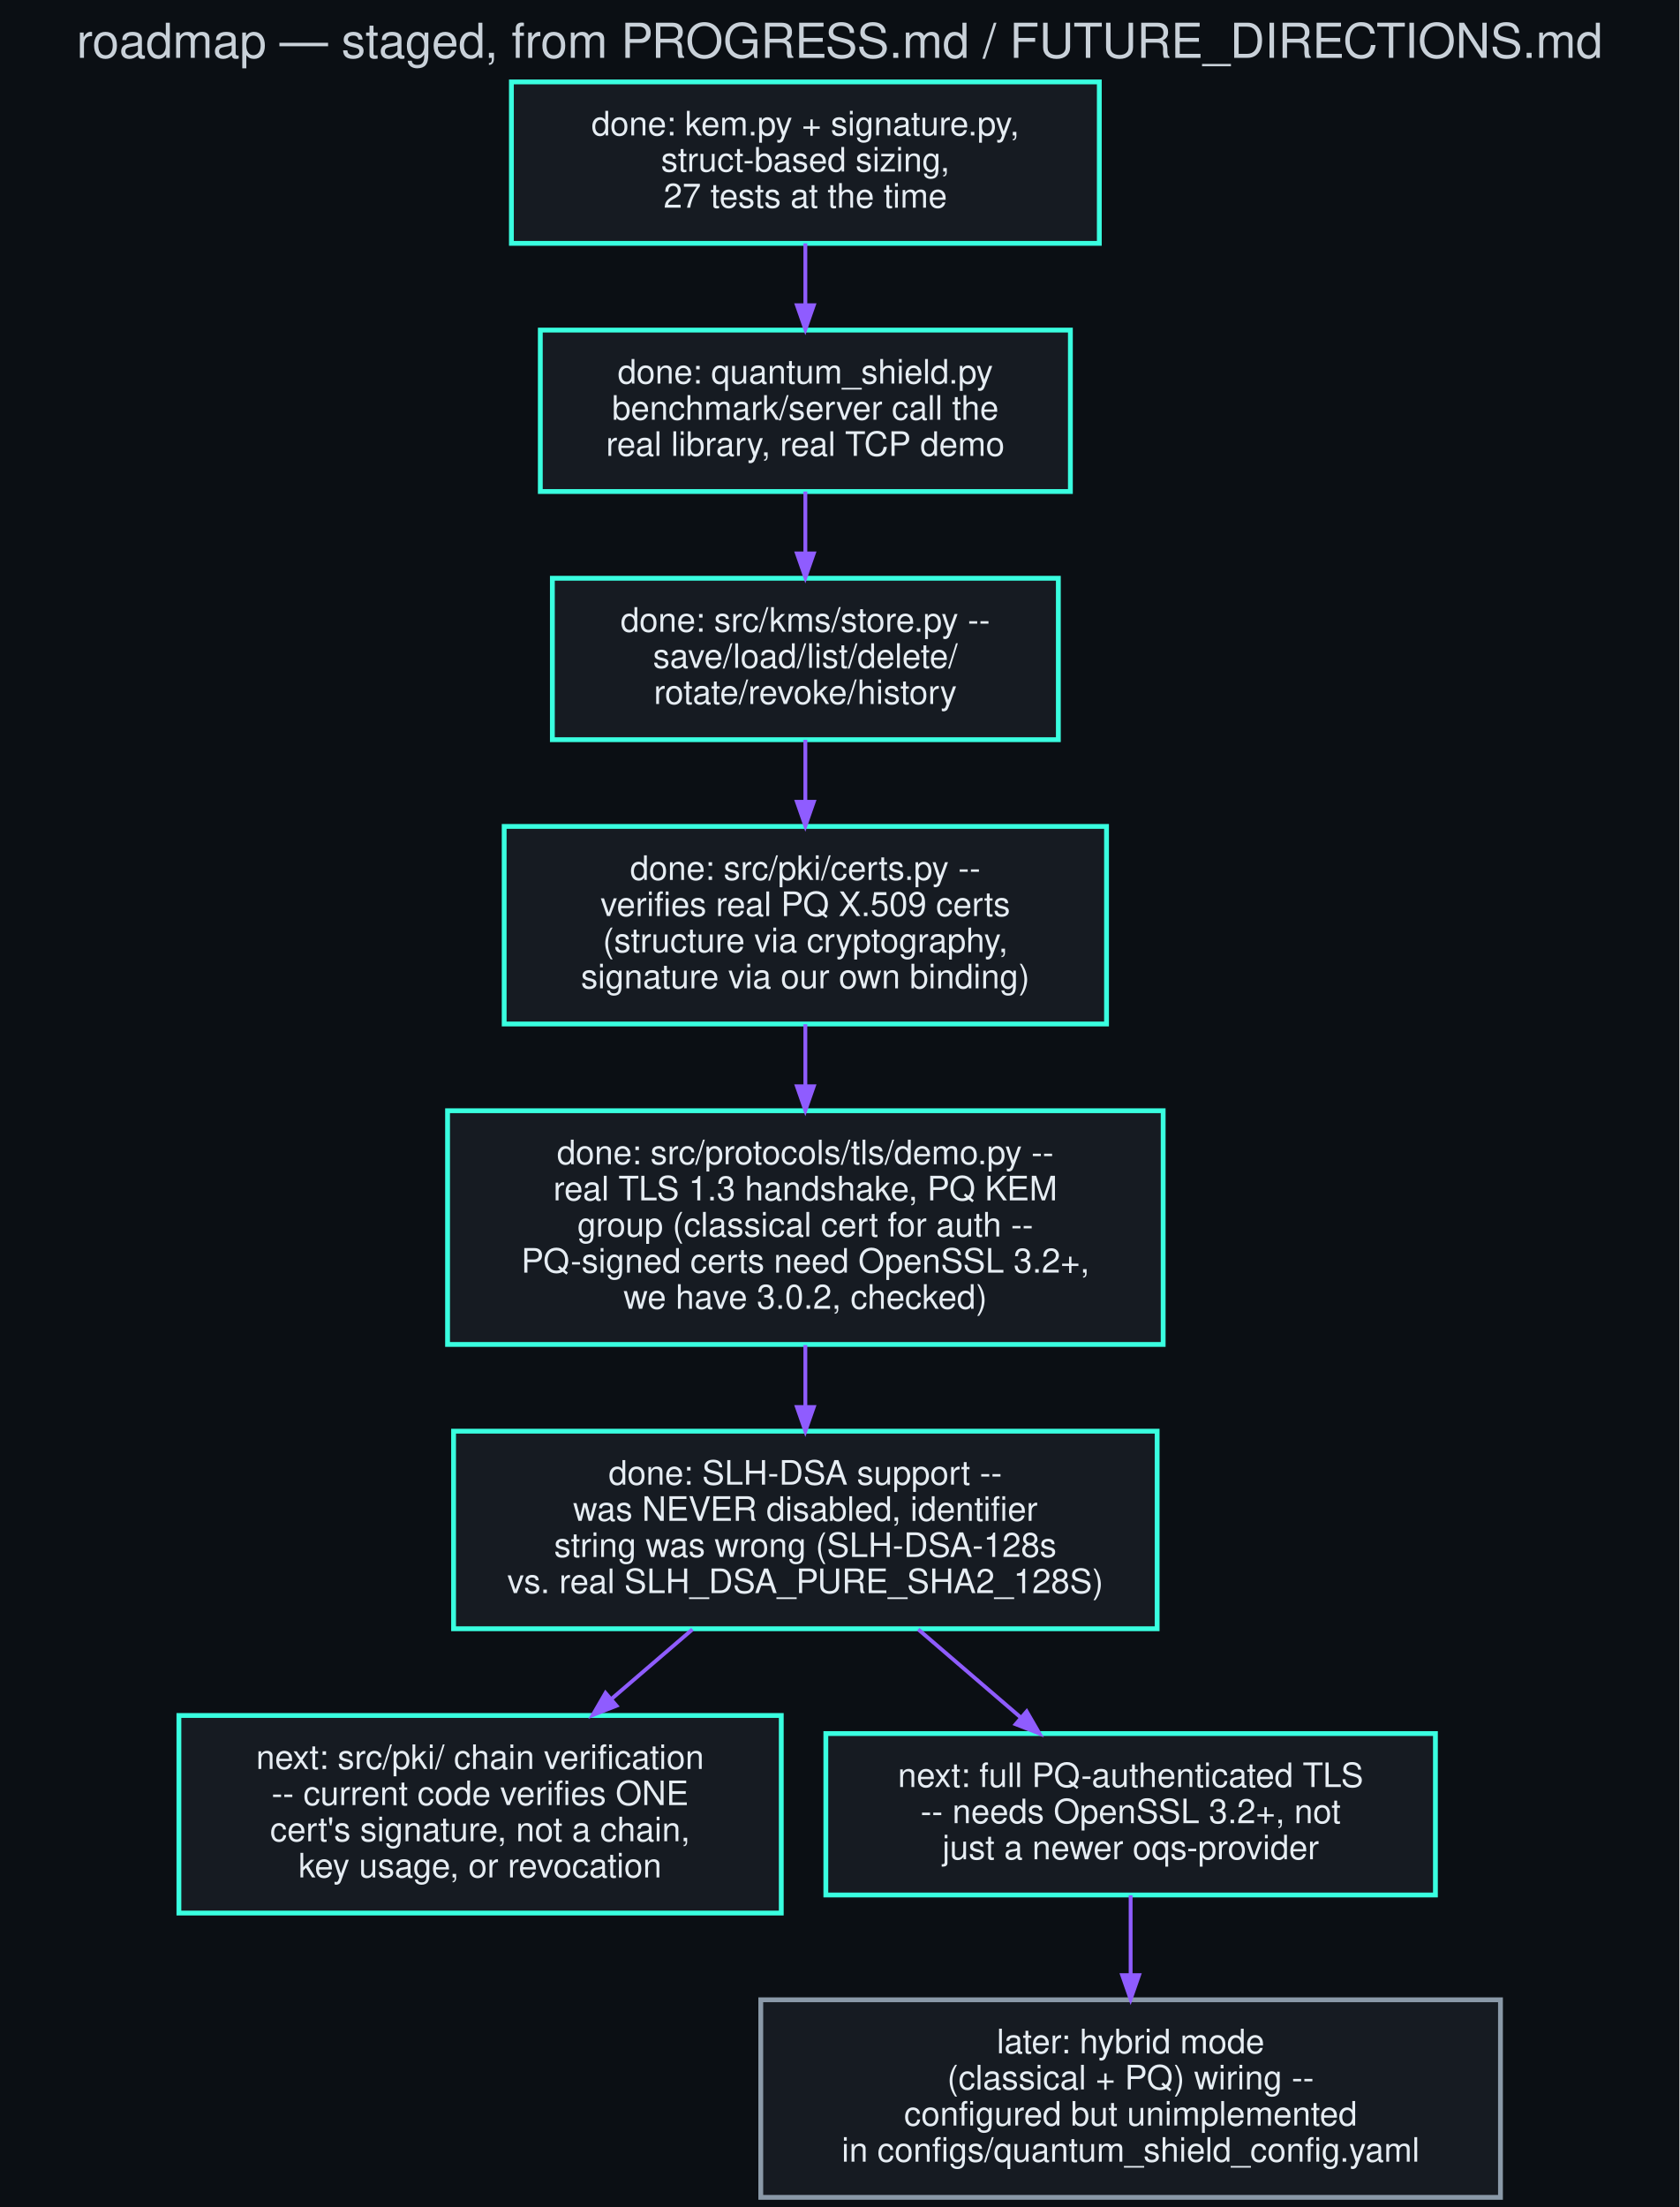
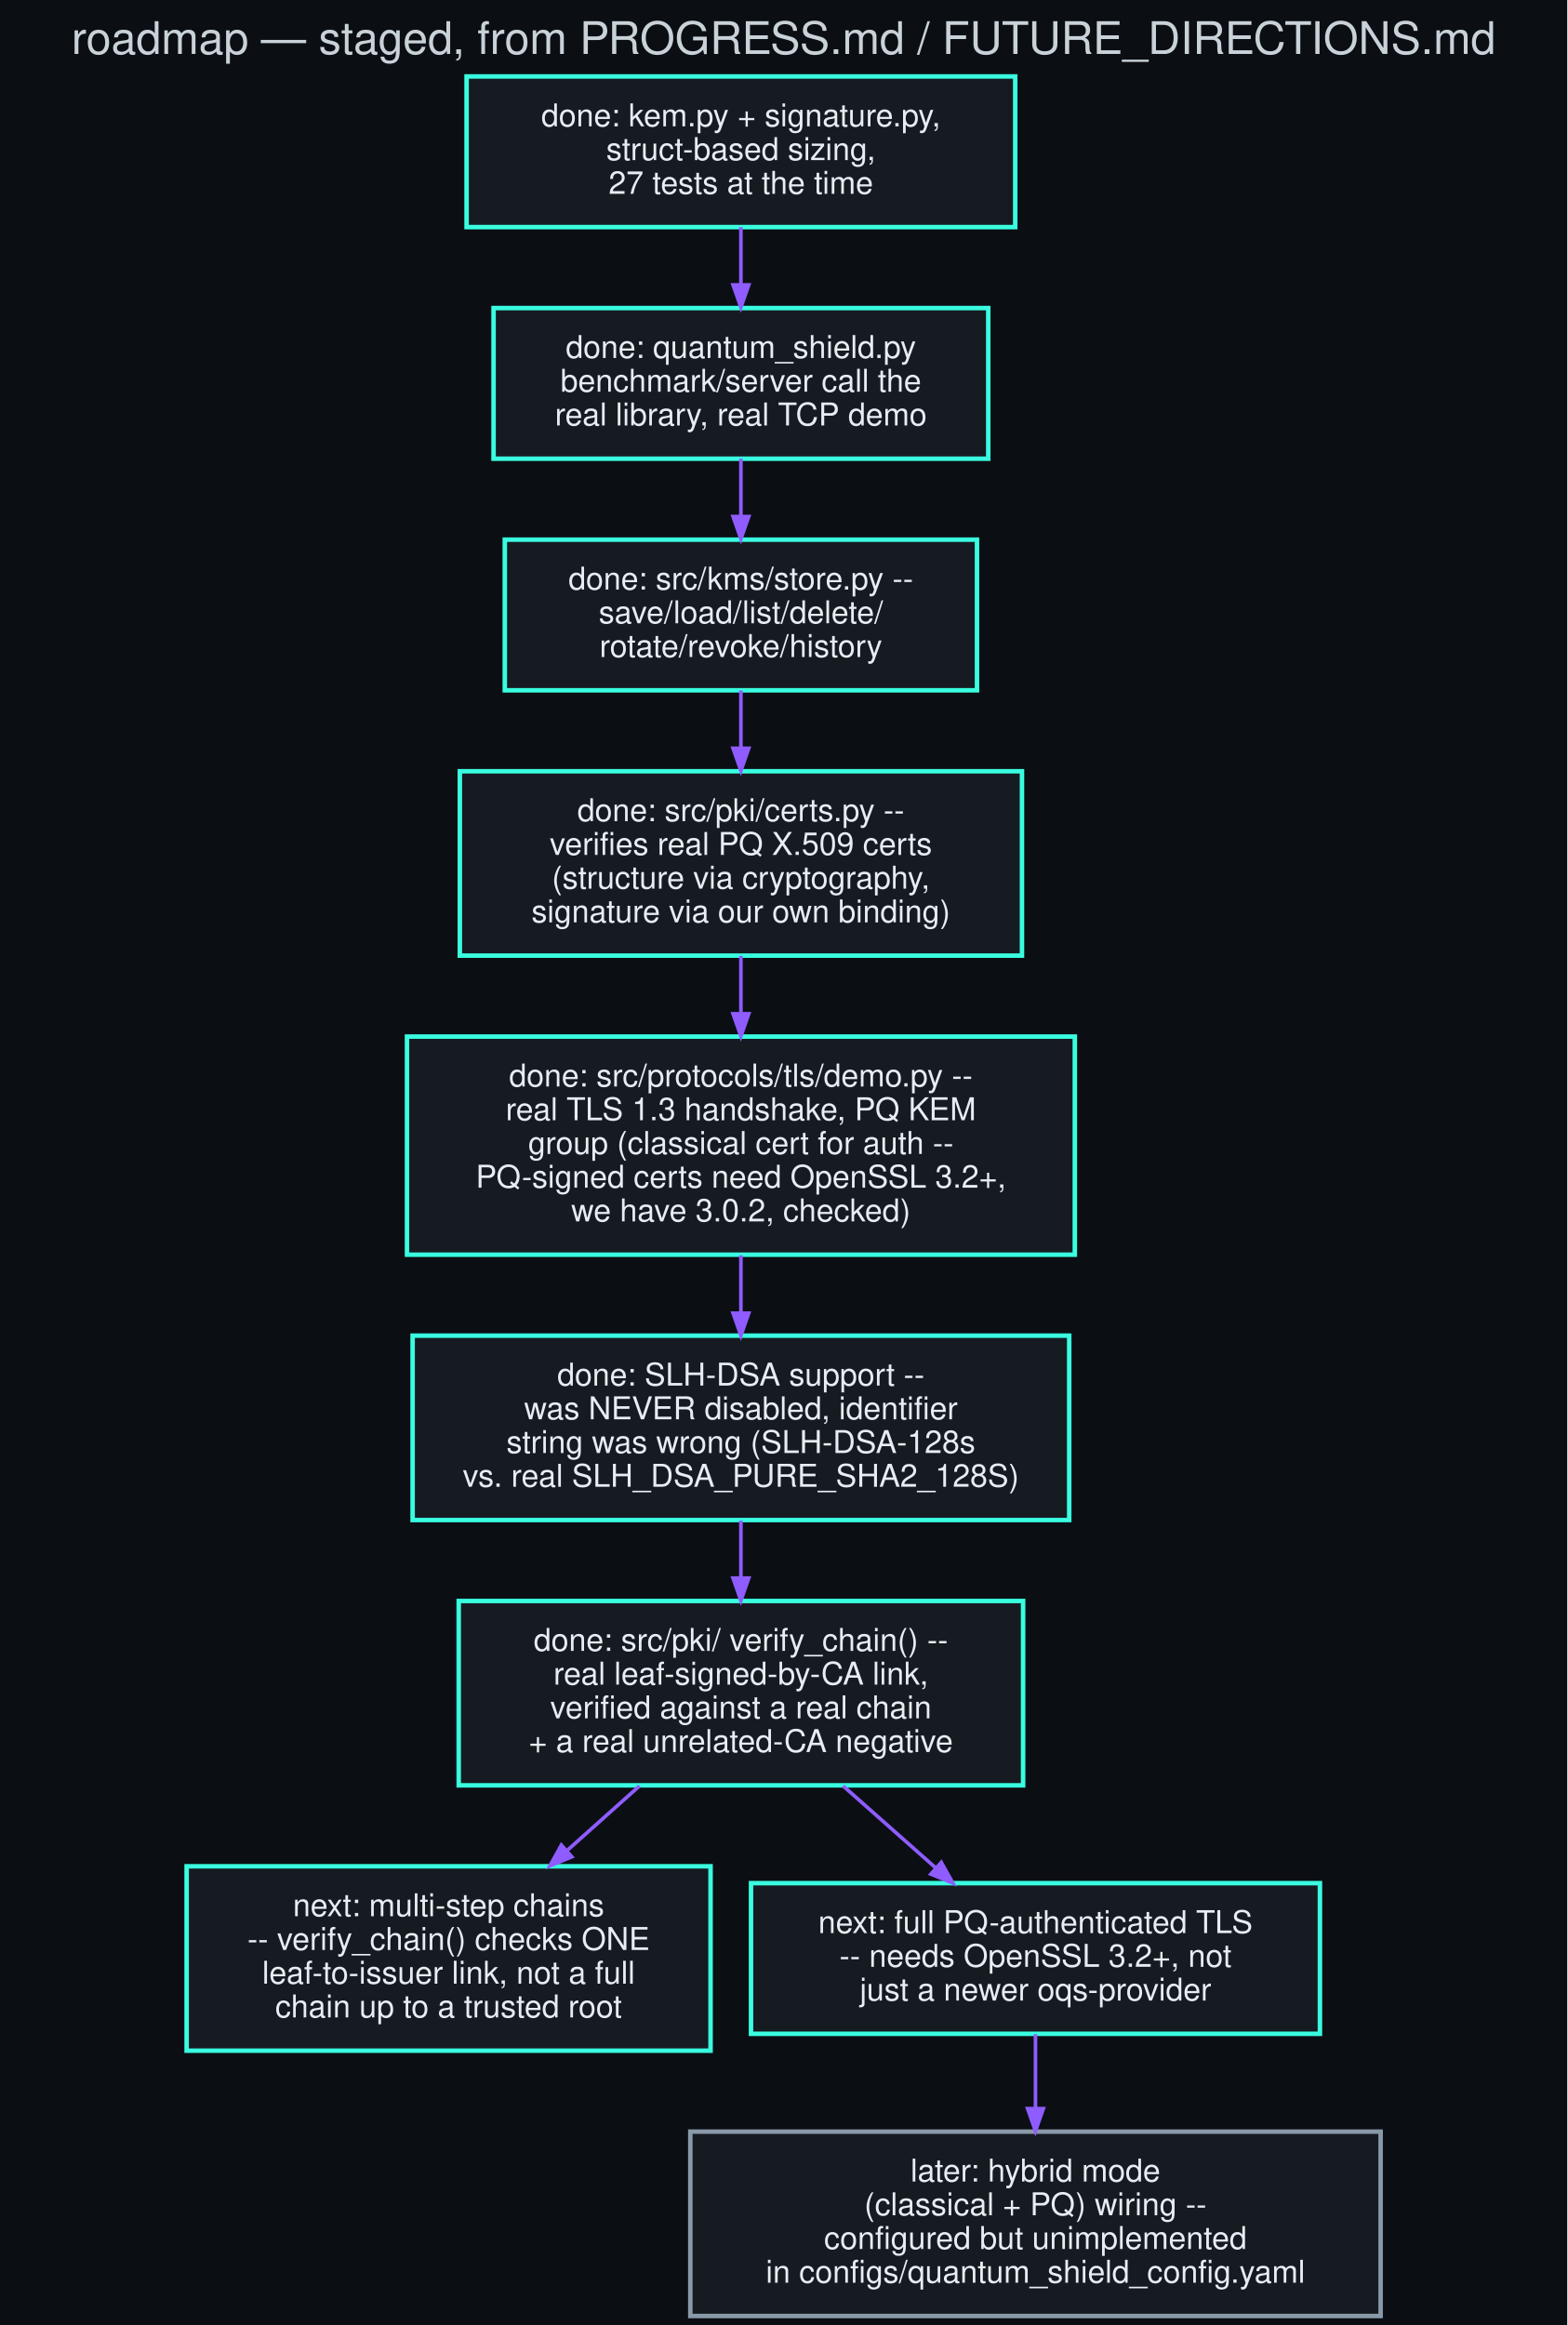
- <svg xmlns="http://www.w3.org/2000/svg" width="697pt" height="916pt" viewBox="0.00 0.00 697.00 916.00">
-   <g id="graph0" class="graph" transform="scale(1 1) rotate(0) translate(4 912)">
-     <polygon fill="#0b0f14" stroke="transparent" points="-4,4 -4,-912 693,-912 693,4 -4,4" />
-     <text text-anchor="middle" x="344.5" y="-888" font-family="Helvetica,sans-Serif" font-size="20.00" fill="#c9d1d9">roadmap — staged, from PROGRESS.md / FUTURE_DIRECTIONS.md</text>
+ <svg xmlns="http://www.w3.org/2000/svg" width="697pt" height="1034pt" viewBox="0.00 0.00 697.00 1034.00">
+   <g id="graph0" class="graph" transform="scale(1 1) rotate(0) translate(4 1030)">
+     <polygon fill="#0b0f14" stroke="transparent" points="-4,4 -4,-1030 693,-1030 693,4 -4,4" />
+     <text text-anchor="middle" x="344.5" y="-1006" font-family="Helvetica,sans-Serif" font-size="20.00" fill="#c9d1d9">roadmap — staged, from PROGRESS.md / FUTURE_DIRECTIONS.md</text>
    <g id="node1" class="node">
-       <polygon fill="#161b22" stroke="#39ffe0" stroke-width="2" points="452.25,-878 208.25,-878 208.25,-811 452.25,-811 452.25,-878" />
-       <text text-anchor="middle" x="330.25" y="-855.8" font-family="Helvetica,sans-Serif" font-size="14.00" fill="#e6edf3">done: kem.py + signature.py,</text>
-       <text text-anchor="middle" x="330.25" y="-840.8" font-family="Helvetica,sans-Serif" font-size="14.00" fill="#e6edf3">struct-based sizing,</text>
-       <text text-anchor="middle" x="330.25" y="-825.8" font-family="Helvetica,sans-Serif" font-size="14.00" fill="#e6edf3">27 tests at the time</text>
+       <polygon fill="#161b22" stroke="#39ffe0" stroke-width="2" points="447.5,-996 203.5,-996 203.5,-929 447.5,-929 447.5,-996" />
+       <text text-anchor="middle" x="325.5" y="-973.8" font-family="Helvetica,sans-Serif" font-size="14.00" fill="#e6edf3">done: kem.py + signature.py,</text>
+       <text text-anchor="middle" x="325.5" y="-958.8" font-family="Helvetica,sans-Serif" font-size="14.00" fill="#e6edf3">struct-based sizing,</text>
+       <text text-anchor="middle" x="325.5" y="-943.8" font-family="Helvetica,sans-Serif" font-size="14.00" fill="#e6edf3">27 tests at the time</text>
    </g>
    <g id="node2" class="node">
-       <polygon fill="#161b22" stroke="#39ffe0" stroke-width="2" points="440.25,-775 220.25,-775 220.25,-708 440.25,-708 440.25,-775" />
-       <text text-anchor="middle" x="330.25" y="-752.8" font-family="Helvetica,sans-Serif" font-size="14.00" fill="#e6edf3">done: quantum_shield.py</text>
-       <text text-anchor="middle" x="330.25" y="-737.8" font-family="Helvetica,sans-Serif" font-size="14.00" fill="#e6edf3">benchmark/server call the</text>
-       <text text-anchor="middle" x="330.25" y="-722.8" font-family="Helvetica,sans-Serif" font-size="14.00" fill="#e6edf3">real library, real TCP demo</text>
+       <polygon fill="#161b22" stroke="#39ffe0" stroke-width="2" points="435.5,-893 215.5,-893 215.5,-826 435.5,-826 435.5,-893" />
+       <text text-anchor="middle" x="325.5" y="-870.8" font-family="Helvetica,sans-Serif" font-size="14.00" fill="#e6edf3">done: quantum_shield.py</text>
+       <text text-anchor="middle" x="325.5" y="-855.8" font-family="Helvetica,sans-Serif" font-size="14.00" fill="#e6edf3">benchmark/server call the</text>
+       <text text-anchor="middle" x="325.5" y="-840.8" font-family="Helvetica,sans-Serif" font-size="14.00" fill="#e6edf3">real library, real TCP demo</text>
    </g>
    <g id="edge1" class="edge">
-       <path fill="none" stroke="#8f5cff" stroke-width="1.6" d="M330.25,-810.99C330.25,-802.87 330.25,-794.04 330.25,-785.5" />
-       <polygon fill="#8f5cff" stroke="#8f5cff" stroke-width="1.6" points="333.75,-785.3 330.25,-775.3 326.75,-785.3 333.75,-785.3" />
+       <path fill="none" stroke="#8f5cff" stroke-width="1.6" d="M325.5,-928.99C325.5,-920.87 325.5,-912.04 325.5,-903.5" />
+       <polygon fill="#8f5cff" stroke="#8f5cff" stroke-width="1.6" points="329,-903.3 325.5,-893.3 322,-903.3 329,-903.3" />
    </g>
    <g id="node3" class="node">
-       <polygon fill="#161b22" stroke="#39ffe0" stroke-width="2" points="435.25,-672 225.25,-672 225.25,-605 435.25,-605 435.25,-672" />
-       <text text-anchor="middle" x="330.25" y="-649.8" font-family="Helvetica,sans-Serif" font-size="14.00" fill="#e6edf3">done: src/kms/store.py --</text>
-       <text text-anchor="middle" x="330.25" y="-634.8" font-family="Helvetica,sans-Serif" font-size="14.00" fill="#e6edf3">save/load/list/delete/</text>
-       <text text-anchor="middle" x="330.25" y="-619.8" font-family="Helvetica,sans-Serif" font-size="14.00" fill="#e6edf3">rotate/revoke/history</text>
+       <polygon fill="#161b22" stroke="#39ffe0" stroke-width="2" points="430.5,-790 220.5,-790 220.5,-723 430.5,-723 430.5,-790" />
+       <text text-anchor="middle" x="325.5" y="-767.8" font-family="Helvetica,sans-Serif" font-size="14.00" fill="#e6edf3">done: src/kms/store.py --</text>
+       <text text-anchor="middle" x="325.5" y="-752.8" font-family="Helvetica,sans-Serif" font-size="14.00" fill="#e6edf3">save/load/list/delete/</text>
+       <text text-anchor="middle" x="325.5" y="-737.8" font-family="Helvetica,sans-Serif" font-size="14.00" fill="#e6edf3">rotate/revoke/history</text>
    </g>
    <g id="edge2" class="edge">
-       <path fill="none" stroke="#8f5cff" stroke-width="1.6" d="M330.25,-707.99C330.25,-699.87 330.25,-691.04 330.25,-682.5" />
-       <polygon fill="#8f5cff" stroke="#8f5cff" stroke-width="1.6" points="333.75,-682.3 330.25,-672.3 326.75,-682.3 333.75,-682.3" />
+       <path fill="none" stroke="#8f5cff" stroke-width="1.6" d="M325.5,-825.99C325.5,-817.87 325.5,-809.04 325.5,-800.5" />
+       <polygon fill="#8f5cff" stroke="#8f5cff" stroke-width="1.6" points="329,-800.3 325.5,-790.3 322,-800.3 329,-800.3" />
    </g>
    <g id="node4" class="node">
-       <polygon fill="#161b22" stroke="#39ffe0" stroke-width="2" points="455.25,-569 205.25,-569 205.25,-487 455.25,-487 455.25,-569" />
-       <text text-anchor="middle" x="330.25" y="-546.8" font-family="Helvetica,sans-Serif" font-size="14.00" fill="#e6edf3">done: src/pki/certs.py --</text>
-       <text text-anchor="middle" x="330.25" y="-531.8" font-family="Helvetica,sans-Serif" font-size="14.00" fill="#e6edf3">verifies real PQ X.509 certs</text>
-       <text text-anchor="middle" x="330.25" y="-516.8" font-family="Helvetica,sans-Serif" font-size="14.00" fill="#e6edf3">(structure via cryptography,</text>
-       <text text-anchor="middle" x="330.25" y="-501.8" font-family="Helvetica,sans-Serif" font-size="14.00" fill="#e6edf3">signature via our own binding)</text>
+       <polygon fill="#161b22" stroke="#39ffe0" stroke-width="2" points="450.5,-687 200.5,-687 200.5,-605 450.5,-605 450.5,-687" />
+       <text text-anchor="middle" x="325.5" y="-664.8" font-family="Helvetica,sans-Serif" font-size="14.00" fill="#e6edf3">done: src/pki/certs.py --</text>
+       <text text-anchor="middle" x="325.5" y="-649.8" font-family="Helvetica,sans-Serif" font-size="14.00" fill="#e6edf3">verifies real PQ X.509 certs</text>
+       <text text-anchor="middle" x="325.5" y="-634.8" font-family="Helvetica,sans-Serif" font-size="14.00" fill="#e6edf3">(structure via cryptography,</text>
+       <text text-anchor="middle" x="325.5" y="-619.8" font-family="Helvetica,sans-Serif" font-size="14.00" fill="#e6edf3">signature via our own binding)</text>
    </g>
    <g id="edge3" class="edge">
-       <path fill="none" stroke="#8f5cff" stroke-width="1.6" d="M330.25,-604.95C330.25,-596.87 330.25,-588.03 330.25,-579.32" />
-       <polygon fill="#8f5cff" stroke="#8f5cff" stroke-width="1.6" points="333.75,-579.21 330.25,-569.21 326.75,-579.21 333.75,-579.21" />
+       <path fill="none" stroke="#8f5cff" stroke-width="1.6" d="M325.5,-722.95C325.5,-714.87 325.5,-706.03 325.5,-697.32" />
+       <polygon fill="#8f5cff" stroke="#8f5cff" stroke-width="1.6" points="329,-697.21 325.5,-687.21 322,-697.21 329,-697.21" />
    </g>
    <g id="node5" class="node">
-       <polygon fill="#161b22" stroke="#39ffe0" stroke-width="2" points="478.75,-451 181.75,-451 181.75,-354 478.75,-354 478.75,-451" />
-       <text text-anchor="middle" x="330.25" y="-428.8" font-family="Helvetica,sans-Serif" font-size="14.00" fill="#e6edf3">done: src/protocols/tls/demo.py --</text>
-       <text text-anchor="middle" x="330.25" y="-413.8" font-family="Helvetica,sans-Serif" font-size="14.00" fill="#e6edf3">real TLS 1.3 handshake, PQ KEM</text>
-       <text text-anchor="middle" x="330.25" y="-398.8" font-family="Helvetica,sans-Serif" font-size="14.00" fill="#e6edf3">group (classical cert for auth --</text>
-       <text text-anchor="middle" x="330.25" y="-383.8" font-family="Helvetica,sans-Serif" font-size="14.00" fill="#e6edf3">PQ-signed certs need OpenSSL 3.2+,</text>
-       <text text-anchor="middle" x="330.25" y="-368.8" font-family="Helvetica,sans-Serif" font-size="14.00" fill="#e6edf3">we have 3.0.2, checked)</text>
+       <polygon fill="#161b22" stroke="#39ffe0" stroke-width="2" points="474,-569 177,-569 177,-472 474,-472 474,-569" />
+       <text text-anchor="middle" x="325.5" y="-546.8" font-family="Helvetica,sans-Serif" font-size="14.00" fill="#e6edf3">done: src/protocols/tls/demo.py --</text>
+       <text text-anchor="middle" x="325.5" y="-531.8" font-family="Helvetica,sans-Serif" font-size="14.00" fill="#e6edf3">real TLS 1.3 handshake, PQ KEM</text>
+       <text text-anchor="middle" x="325.5" y="-516.8" font-family="Helvetica,sans-Serif" font-size="14.00" fill="#e6edf3">group (classical cert for auth --</text>
+       <text text-anchor="middle" x="325.5" y="-501.8" font-family="Helvetica,sans-Serif" font-size="14.00" fill="#e6edf3">PQ-signed certs need OpenSSL 3.2+,</text>
+       <text text-anchor="middle" x="325.5" y="-486.8" font-family="Helvetica,sans-Serif" font-size="14.00" fill="#e6edf3">we have 3.0.2, checked)</text>
    </g>
    <g id="edge4" class="edge">
-       <path fill="none" stroke="#8f5cff" stroke-width="1.6" d="M330.25,-486.9C330.25,-478.7 330.25,-469.92 330.25,-461.24" />
-       <polygon fill="#8f5cff" stroke="#8f5cff" stroke-width="1.6" points="333.75,-461.14 330.25,-451.14 326.75,-461.14 333.75,-461.14" />
+       <path fill="none" stroke="#8f5cff" stroke-width="1.6" d="M325.5,-604.9C325.5,-596.7 325.5,-587.92 325.5,-579.24" />
+       <polygon fill="#8f5cff" stroke="#8f5cff" stroke-width="1.6" points="329,-579.14 325.5,-569.14 322,-579.14 329,-579.14" />
    </g>
    <g id="node6" class="node">
-       <polygon fill="#161b22" stroke="#39ffe0" stroke-width="2" points="476.25,-318 184.25,-318 184.25,-236 476.25,-236 476.25,-318" />
-       <text text-anchor="middle" x="330.25" y="-295.8" font-family="Helvetica,sans-Serif" font-size="14.00" fill="#e6edf3">done: SLH-DSA support --</text>
-       <text text-anchor="middle" x="330.25" y="-280.8" font-family="Helvetica,sans-Serif" font-size="14.00" fill="#e6edf3">was NEVER disabled, identifier</text>
-       <text text-anchor="middle" x="330.25" y="-265.8" font-family="Helvetica,sans-Serif" font-size="14.00" fill="#e6edf3">string was wrong (SLH-DSA-128s</text>
-       <text text-anchor="middle" x="330.25" y="-250.8" font-family="Helvetica,sans-Serif" font-size="14.00" fill="#e6edf3">vs. real SLH_DSA_PURE_SHA2_128S)</text>
+       <polygon fill="#161b22" stroke="#39ffe0" stroke-width="2" points="471.5,-436 179.5,-436 179.5,-354 471.5,-354 471.5,-436" />
+       <text text-anchor="middle" x="325.5" y="-413.8" font-family="Helvetica,sans-Serif" font-size="14.00" fill="#e6edf3">done: SLH-DSA support --</text>
+       <text text-anchor="middle" x="325.5" y="-398.8" font-family="Helvetica,sans-Serif" font-size="14.00" fill="#e6edf3">was NEVER disabled, identifier</text>
+       <text text-anchor="middle" x="325.5" y="-383.8" font-family="Helvetica,sans-Serif" font-size="14.00" fill="#e6edf3">string was wrong (SLH-DSA-128s</text>
+       <text text-anchor="middle" x="325.5" y="-368.8" font-family="Helvetica,sans-Serif" font-size="14.00" fill="#e6edf3">vs. real SLH_DSA_PURE_SHA2_128S)</text>
    </g>
    <g id="edge5" class="edge">
-       <path fill="none" stroke="#8f5cff" stroke-width="1.6" d="M330.25,-353.75C330.25,-345.36 330.25,-336.59 330.25,-328.13" />
-       <polygon fill="#8f5cff" stroke="#8f5cff" stroke-width="1.6" points="333.75,-328.01 330.25,-318.01 326.75,-328.01 333.75,-328.01" />
+       <path fill="none" stroke="#8f5cff" stroke-width="1.6" d="M325.5,-471.75C325.5,-463.36 325.5,-454.59 325.5,-446.13" />
+       <polygon fill="#8f5cff" stroke="#8f5cff" stroke-width="1.6" points="329,-446.01 325.5,-436.01 322,-446.01 329,-446.01" />
    </g>
    <g id="node7" class="node">
-       <polygon fill="#161b22" stroke="#39ffe0" stroke-width="2" points="320.25,-200 70.25,-200 70.25,-118 320.25,-118 320.25,-200" />
-       <text text-anchor="middle" x="195.25" y="-177.8" font-family="Helvetica,sans-Serif" font-size="14.00" fill="#e6edf3">next: src/pki/ chain verification</text>
-       <text text-anchor="middle" x="195.25" y="-162.8" font-family="Helvetica,sans-Serif" font-size="14.00" fill="#e6edf3">-- current code verifies ONE</text>
-       <text text-anchor="middle" x="195.25" y="-147.8" font-family="Helvetica,sans-Serif" font-size="14.00" fill="#e6edf3">cert's signature, not a chain,</text>
-       <text text-anchor="middle" x="195.25" y="-132.8" font-family="Helvetica,sans-Serif" font-size="14.00" fill="#e6edf3">key usage, or revocation</text>
+       <polygon fill="#161b22" stroke="#39ffe0" stroke-width="2" points="451,-318 200,-318 200,-236 451,-236 451,-318" />
+       <text text-anchor="middle" x="325.5" y="-295.8" font-family="Helvetica,sans-Serif" font-size="14.00" fill="#e6edf3">done: src/pki/ verify_chain() --</text>
+       <text text-anchor="middle" x="325.5" y="-280.8" font-family="Helvetica,sans-Serif" font-size="14.00" fill="#e6edf3">real leaf-signed-by-CA link,</text>
+       <text text-anchor="middle" x="325.5" y="-265.8" font-family="Helvetica,sans-Serif" font-size="14.00" fill="#e6edf3">verified against a real chain</text>
+       <text text-anchor="middle" x="325.5" y="-250.8" font-family="Helvetica,sans-Serif" font-size="14.00" fill="#e6edf3">+ a real unrelated-CA negative</text>
    </g>
    <g id="edge6" class="edge">
-       <path fill="none" stroke="#8f5cff" stroke-width="1.6" d="M283.41,-235.75C272.52,-226.4 260.84,-216.36 249.65,-206.75" />
-       <polygon fill="#8f5cff" stroke="#8f5cff" stroke-width="1.6" points="251.87,-204.04 242,-200.17 247.31,-209.35 251.87,-204.04" />
+       <path fill="none" stroke="#8f5cff" stroke-width="1.6" d="M325.5,-353.75C325.5,-345.57 325.5,-336.86 325.5,-328.37" />
+       <polygon fill="#8f5cff" stroke="#8f5cff" stroke-width="1.6" points="329,-328.17 325.5,-318.17 322,-328.17 329,-328.17" />
    </g>
    <g id="node8" class="node">
-       <polygon fill="#161b22" stroke="#39ffe0" stroke-width="2" points="591.75,-192.5 338.75,-192.5 338.75,-125.5 591.75,-125.5 591.75,-192.5" />
-       <text text-anchor="middle" x="465.25" y="-170.3" font-family="Helvetica,sans-Serif" font-size="14.00" fill="#e6edf3">next: full PQ-authenticated TLS</text>
-       <text text-anchor="middle" x="465.25" y="-155.3" font-family="Helvetica,sans-Serif" font-size="14.00" fill="#e6edf3">-- needs OpenSSL 3.2+, not</text>
-       <text text-anchor="middle" x="465.25" y="-140.3" font-family="Helvetica,sans-Serif" font-size="14.00" fill="#e6edf3">just a newer oqs-provider</text>
+       <polygon fill="#161b22" stroke="#39ffe0" stroke-width="2" points="312,-200 79,-200 79,-118 312,-118 312,-200" />
+       <text text-anchor="middle" x="195.5" y="-177.8" font-family="Helvetica,sans-Serif" font-size="14.00" fill="#e6edf3">next: multi-step chains</text>
+       <text text-anchor="middle" x="195.5" y="-162.8" font-family="Helvetica,sans-Serif" font-size="14.00" fill="#e6edf3">-- verify_chain() checks ONE</text>
+       <text text-anchor="middle" x="195.5" y="-147.8" font-family="Helvetica,sans-Serif" font-size="14.00" fill="#e6edf3">leaf-to-issuer link, not a full</text>
+       <text text-anchor="middle" x="195.5" y="-132.8" font-family="Helvetica,sans-Serif" font-size="14.00" fill="#e6edf3">chain up to a trusted root</text>
    </g>
    <g id="edge7" class="edge">
-       <path fill="none" stroke="#8f5cff" stroke-width="1.6" d="M377.09,-235.75C390.84,-223.94 405.86,-211.04 419.53,-199.28" />
-       <polygon fill="#8f5cff" stroke="#8f5cff" stroke-width="1.6" points="422.11,-201.68 427.41,-192.51 417.55,-196.37 422.11,-201.68" />
+       <path fill="none" stroke="#8f5cff" stroke-width="1.6" d="M280.4,-235.75C270.01,-226.49 258.88,-216.55 248.2,-207.02" />
+       <polygon fill="#8f5cff" stroke="#8f5cff" stroke-width="1.6" points="250.31,-204.22 240.52,-200.17 245.65,-209.44 250.31,-204.22" />
    </g>
    <g id="node9" class="node">
-       <polygon fill="#161b22" stroke="#8a99a8" stroke-width="2" points="618.75,-82 311.75,-82 311.75,0 618.75,0 618.75,-82" />
-       <text text-anchor="middle" x="465.25" y="-59.8" font-family="Helvetica,sans-Serif" font-size="14.00" fill="#e6edf3">later: hybrid mode</text>
-       <text text-anchor="middle" x="465.25" y="-44.8" font-family="Helvetica,sans-Serif" font-size="14.00" fill="#e6edf3">(classical + PQ) wiring --</text>
-       <text text-anchor="middle" x="465.25" y="-29.8" font-family="Helvetica,sans-Serif" font-size="14.00" fill="#e6edf3">configured but unimplemented</text>
-       <text text-anchor="middle" x="465.25" y="-14.8" font-family="Helvetica,sans-Serif" font-size="14.00" fill="#e6edf3">in configs/quantum_shield_config.yaml</text>
+       <polygon fill="#161b22" stroke="#39ffe0" stroke-width="2" points="583,-192.5 330,-192.5 330,-125.5 583,-125.5 583,-192.5" />
+       <text text-anchor="middle" x="456.5" y="-170.3" font-family="Helvetica,sans-Serif" font-size="14.00" fill="#e6edf3">next: full PQ-authenticated TLS</text>
+       <text text-anchor="middle" x="456.5" y="-155.3" font-family="Helvetica,sans-Serif" font-size="14.00" fill="#e6edf3">-- needs OpenSSL 3.2+, not</text>
+       <text text-anchor="middle" x="456.5" y="-140.3" font-family="Helvetica,sans-Serif" font-size="14.00" fill="#e6edf3">just a newer oqs-provider</text>
    </g>
    <g id="edge8" class="edge">
-       <path fill="none" stroke="#8f5cff" stroke-width="1.6" d="M465.25,-125.38C465.25,-115.12 465.25,-103.54 465.25,-92.34" />
-       <polygon fill="#8f5cff" stroke="#8f5cff" stroke-width="1.6" points="468.75,-92.22 465.25,-82.22 461.75,-92.22 468.75,-92.22" />
+       <path fill="none" stroke="#8f5cff" stroke-width="1.6" d="M370.95,-235.75C384.29,-223.94 398.86,-211.04 412.14,-199.28" />
+       <polygon fill="#8f5cff" stroke="#8f5cff" stroke-width="1.6" points="414.62,-201.76 419.79,-192.51 409.98,-196.52 414.62,-201.76" />
+     </g>
+     <g id="node10" class="node">
+       <polygon fill="#161b22" stroke="#8a99a8" stroke-width="2" points="610,-82 303,-82 303,0 610,0 610,-82" />
+       <text text-anchor="middle" x="456.5" y="-59.8" font-family="Helvetica,sans-Serif" font-size="14.00" fill="#e6edf3">later: hybrid mode</text>
+       <text text-anchor="middle" x="456.5" y="-44.8" font-family="Helvetica,sans-Serif" font-size="14.00" fill="#e6edf3">(classical + PQ) wiring --</text>
+       <text text-anchor="middle" x="456.5" y="-29.8" font-family="Helvetica,sans-Serif" font-size="14.00" fill="#e6edf3">configured but unimplemented</text>
+       <text text-anchor="middle" x="456.5" y="-14.8" font-family="Helvetica,sans-Serif" font-size="14.00" fill="#e6edf3">in configs/quantum_shield_config.yaml</text>
+     </g>
+     <g id="edge9" class="edge">
+       <path fill="none" stroke="#8f5cff" stroke-width="1.6" d="M456.5,-125.38C456.5,-115.12 456.5,-103.54 456.5,-92.34" />
+       <polygon fill="#8f5cff" stroke="#8f5cff" stroke-width="1.6" points="460,-92.22 456.5,-82.22 453,-92.22 460,-92.22" />
    </g>
  </g>
</svg>
